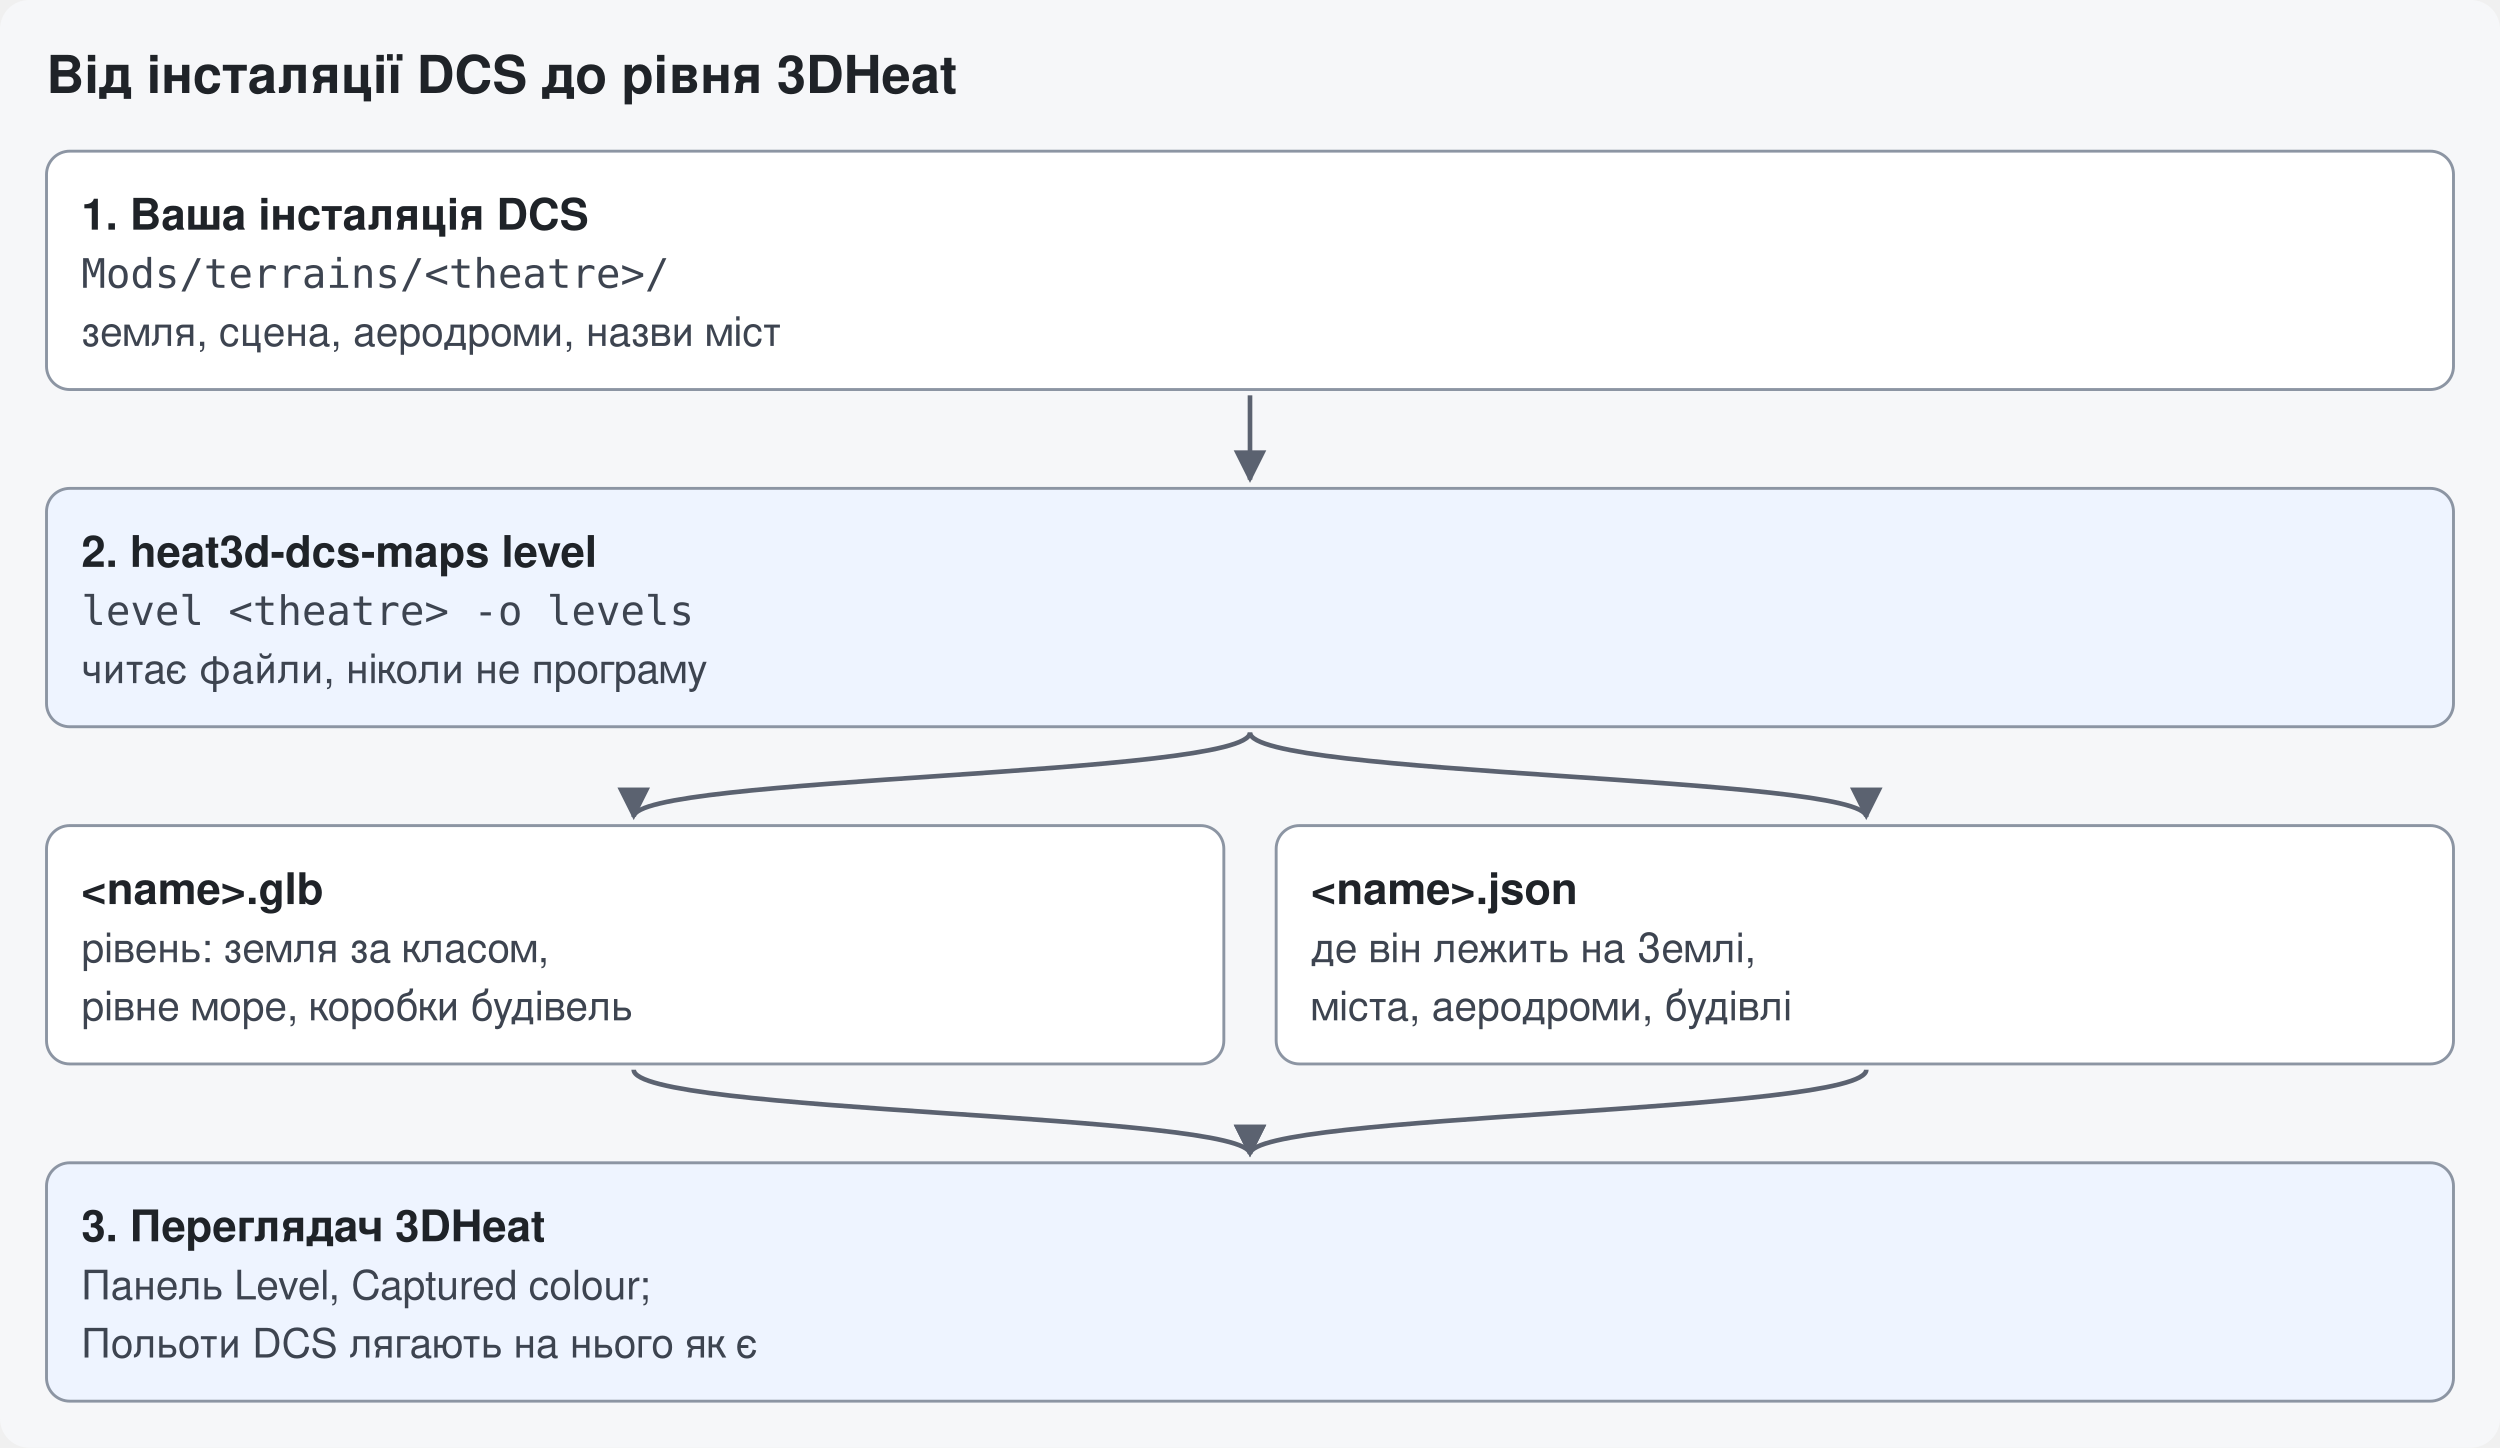
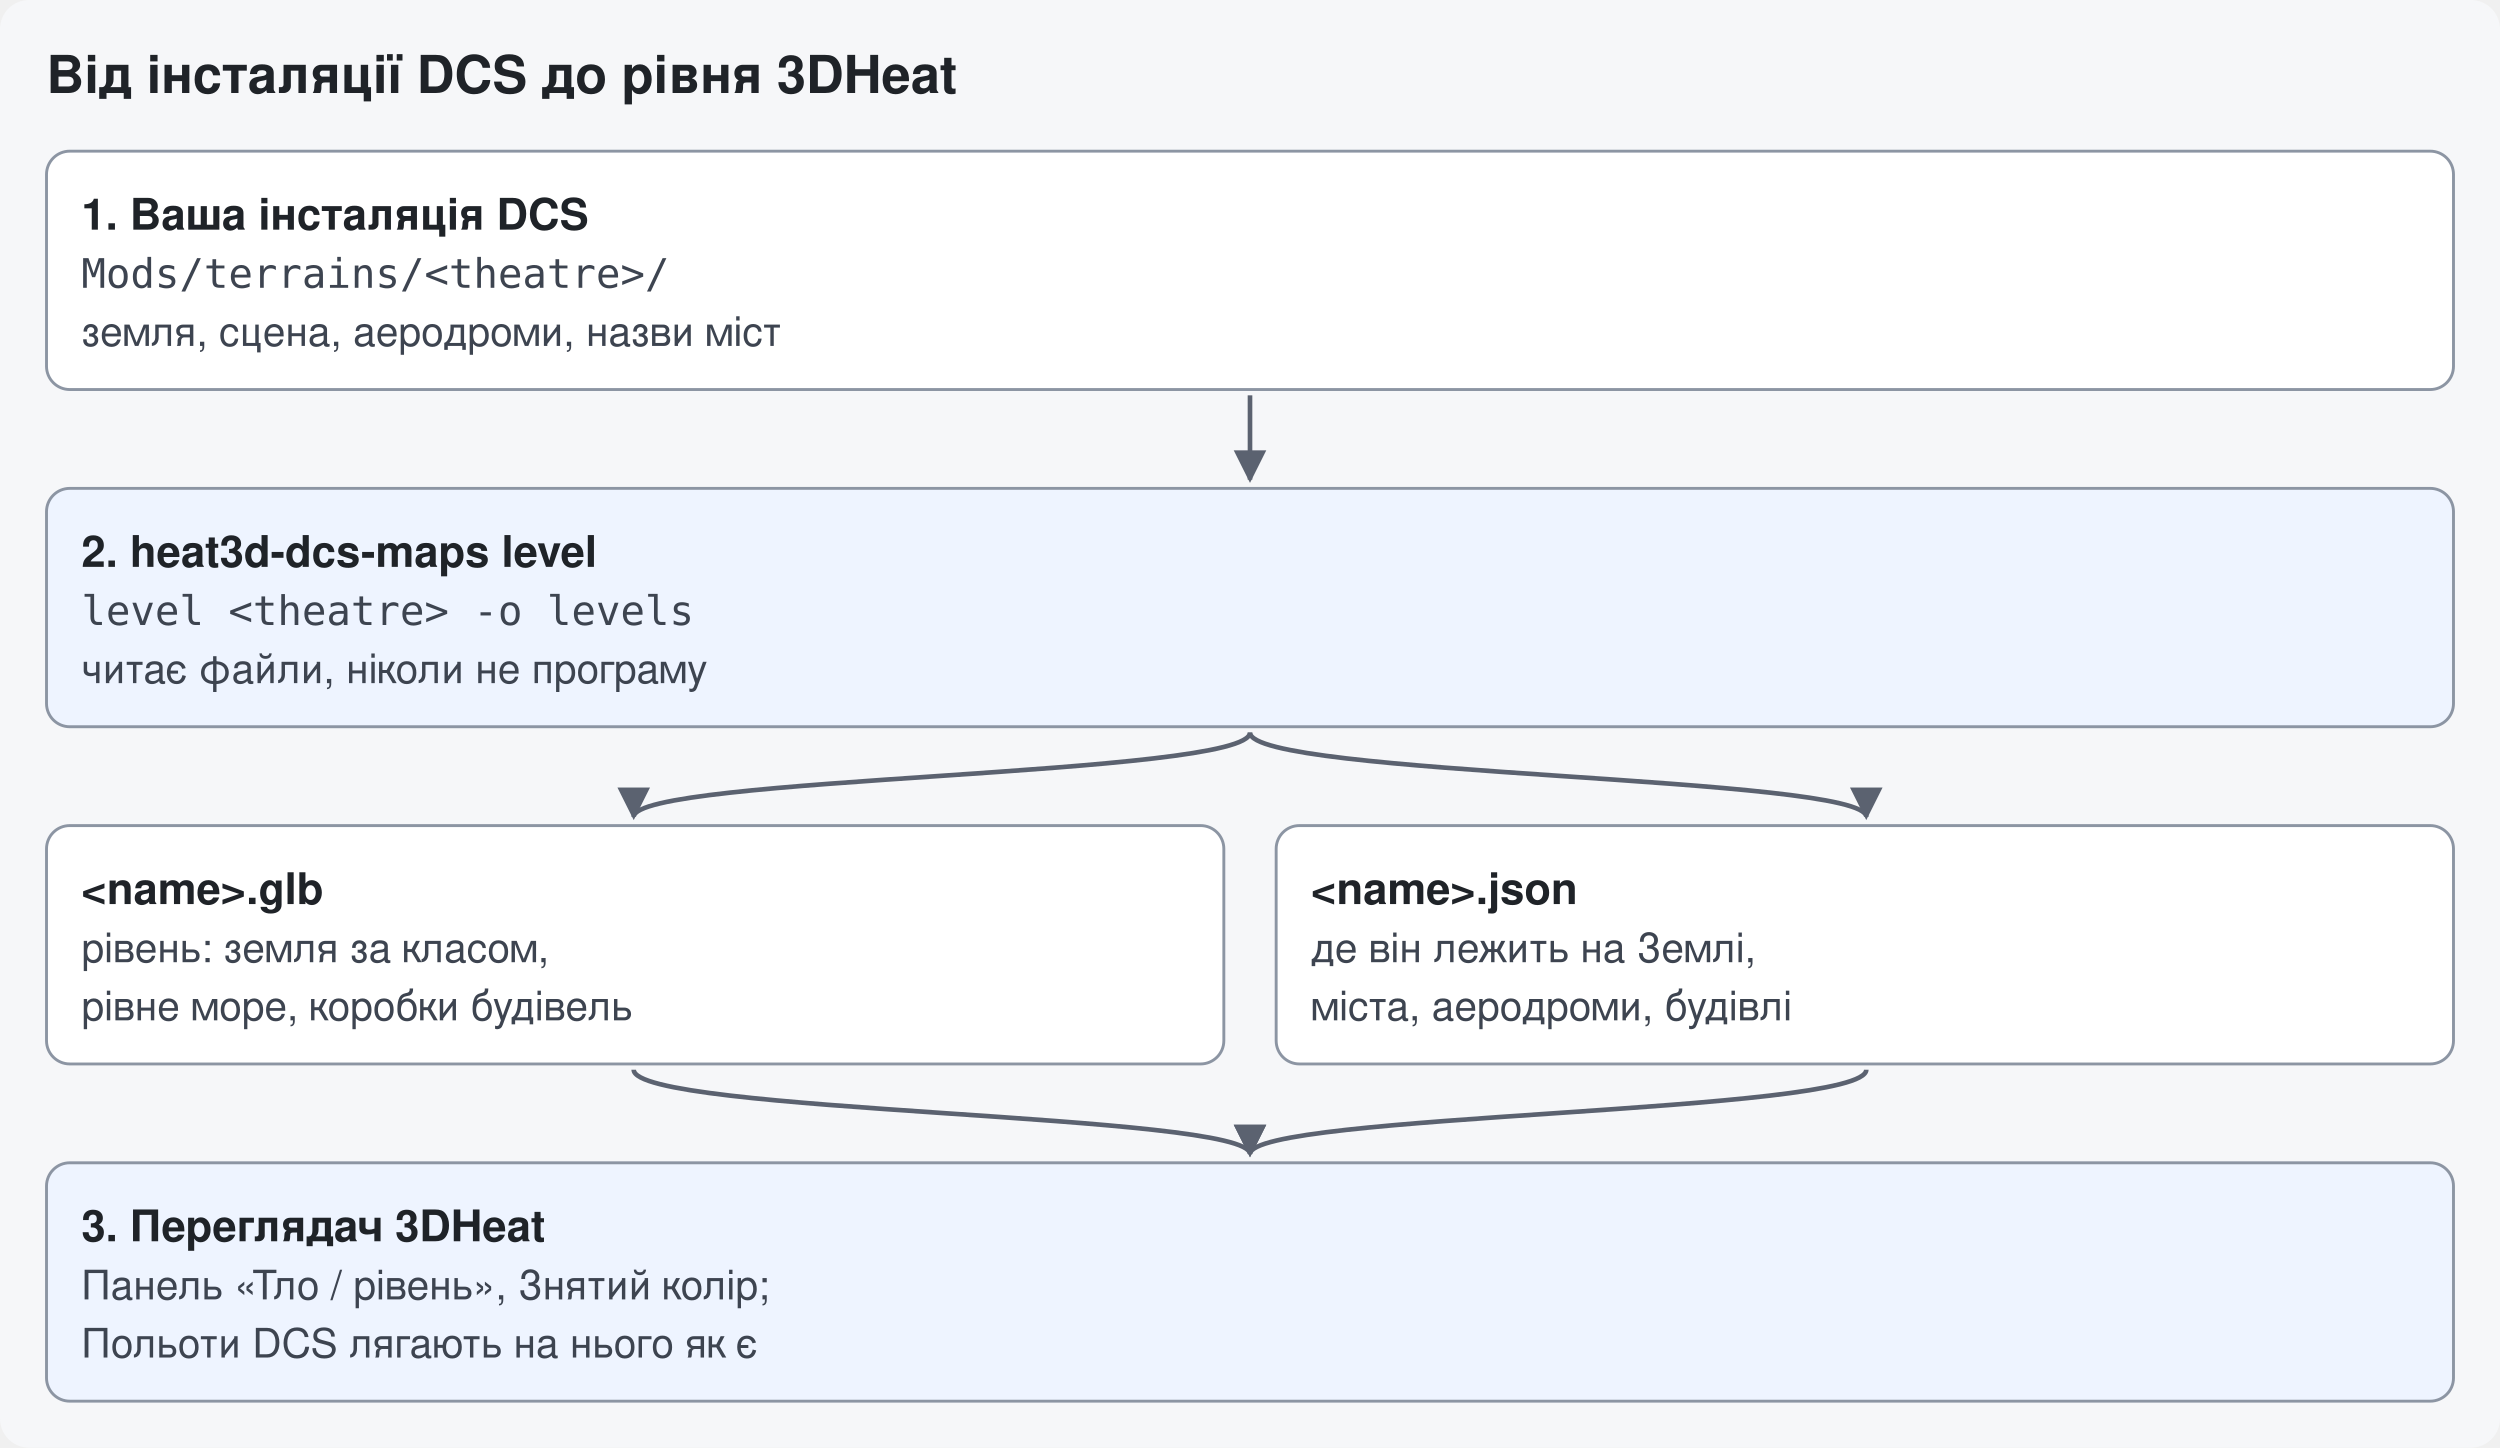
<svg xmlns="http://www.w3.org/2000/svg" width="860" height="498" viewBox="0 0 860 498" font-family="Segoe UI,Helvetica,Arial,sans-serif">
  <defs>
    <marker id="a" viewBox="0 0 10 10" refX="9" refY="5" markerWidth="7" markerHeight="7" orient="auto">
      <path d="M0,0L10,5L0,10z" fill="#5b6270" />
    </marker>
  </defs>
  <rect width="860" height="498" rx="10" fill="#f6f7f9" />
  <text x="16" y="32" font-size="18" fill="#1f2328" font-weight="600">Від інсталяції DCS до рівня 3DHeat</text>
  <rect x="16" y="52" width="828" height="82" rx="8" fill="#ffffff" stroke="#8c95a3" />
  <text x="28" y="79" font-size="15" fill="#1f2328" font-weight="600">1. Ваша інсталяція DCS</text>
  <text x="28" y="99" font-size="14" fill="#3d4450" font-family="Consolas,Menlo,monospace">Mods/terrains/&lt;theatre&gt;/</text>
  <text x="28" y="119" font-size="14" fill="#3d4450">земля, сцена, аеродроми, назви міст</text>
  <rect x="16" y="168" width="828" height="82" rx="8" fill="#eef4ff" stroke="#8c95a3" />
  <text x="28" y="195" font-size="15" fill="#1f2328" font-weight="600">2. heat3d-dcs-maps level</text>
  <text x="28" y="215" font-size="14" fill="#3d4450" font-family="Consolas,Menlo,monospace">level &lt;theatre&gt; -o levels</text>
  <text x="28" y="235" font-size="14" fill="#3d4450">читає файли, ніколи не програму</text>
  <path d="M430,136 C430,151.0 430,151.0 430,165" fill="none" stroke="#5b6270" stroke-width="1.6" marker-end="url(#a)" />
  <rect x="16" y="284" width="405" height="82" rx="8" fill="#ffffff" stroke="#8c95a3" />
  <text x="28" y="311" font-size="15" fill="#1f2328" font-weight="600">&lt;name&gt;.glb</text>
  <text x="28" y="331" font-size="14" fill="#3d4450">рівень: земля за класом,</text>
  <text x="28" y="351" font-size="14" fill="#3d4450">рівне море, коробки будівель</text>
  <rect x="439" y="284" width="405" height="82" rx="8" fill="#ffffff" stroke="#8c95a3" />
  <text x="451" y="311" font-size="15" fill="#1f2328" font-weight="600">&lt;name&gt;.json</text>
  <text x="451" y="331" font-size="14" fill="#3d4450">де він лежить на Землі,</text>
  <text x="451" y="351" font-size="14" fill="#3d4450">міста, аеродроми, будівлі</text>
  <path d="M430,252 C430,267.0 218,267.0 218,281" fill="none" stroke="#5b6270" stroke-width="1.6" marker-end="url(#a)" />
  <path d="M430,252 C430,267.0 642,267.0 642,281" fill="none" stroke="#5b6270" stroke-width="1.6" marker-end="url(#a)" />
  <rect x="16" y="400" width="828" height="82" rx="8" fill="#eef4ff" stroke="#8c95a3" />
  <text x="28" y="427" font-size="15" fill="#1f2328" font-weight="600">3. Переглядач 3DHeat</text>
-   <text x="28" y="447" font-size="14" fill="#3d4450">Панель Level, Captured colour;</text>
+   <text x="28" y="447" font-size="14" fill="#3d4450">Панель «Тло / рівень», Знятий колір;</text>
  <text x="28" y="467" font-size="14" fill="#3d4450">Польоти DCS лягають на нього як є</text>
  <path d="M218,368 C218,383.0 430,383.0 430,397" fill="none" stroke="#5b6270" stroke-width="1.6" marker-end="url(#a)" />
  <path d="M642,368 C642,383.0 430,383.0 430,397" fill="none" stroke="#5b6270" stroke-width="1.6" marker-end="url(#a)" />
</svg>
